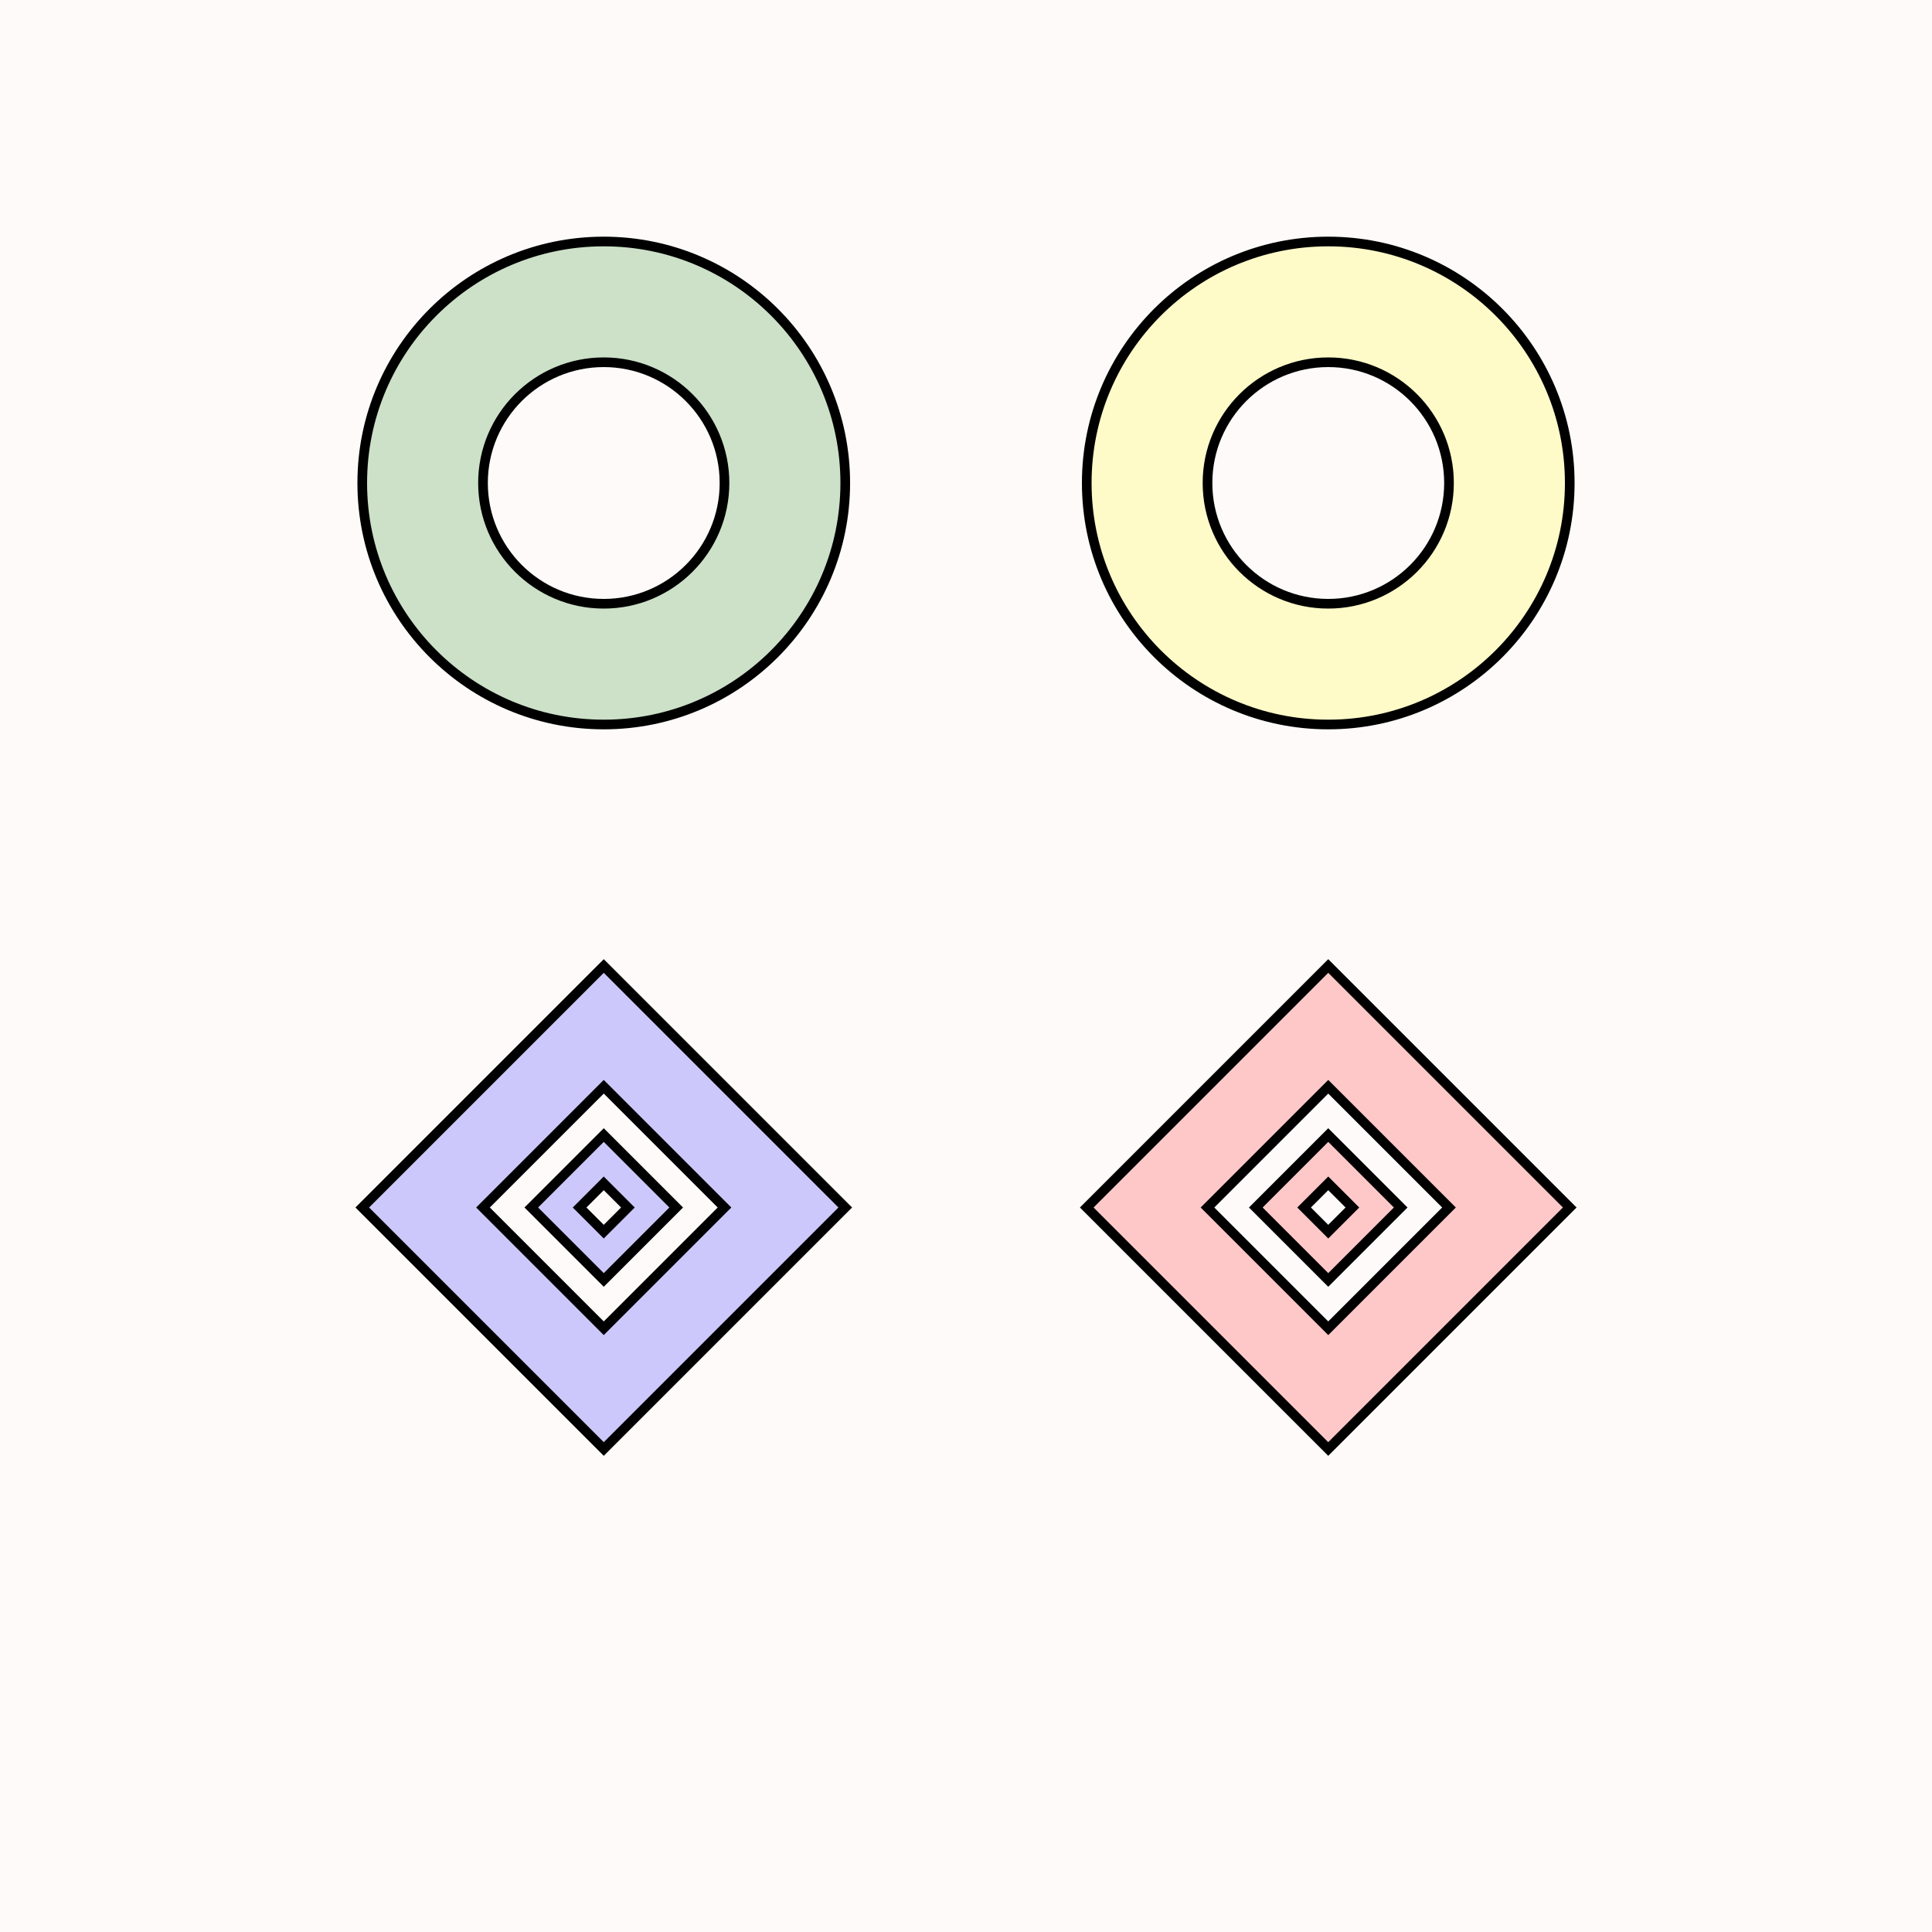
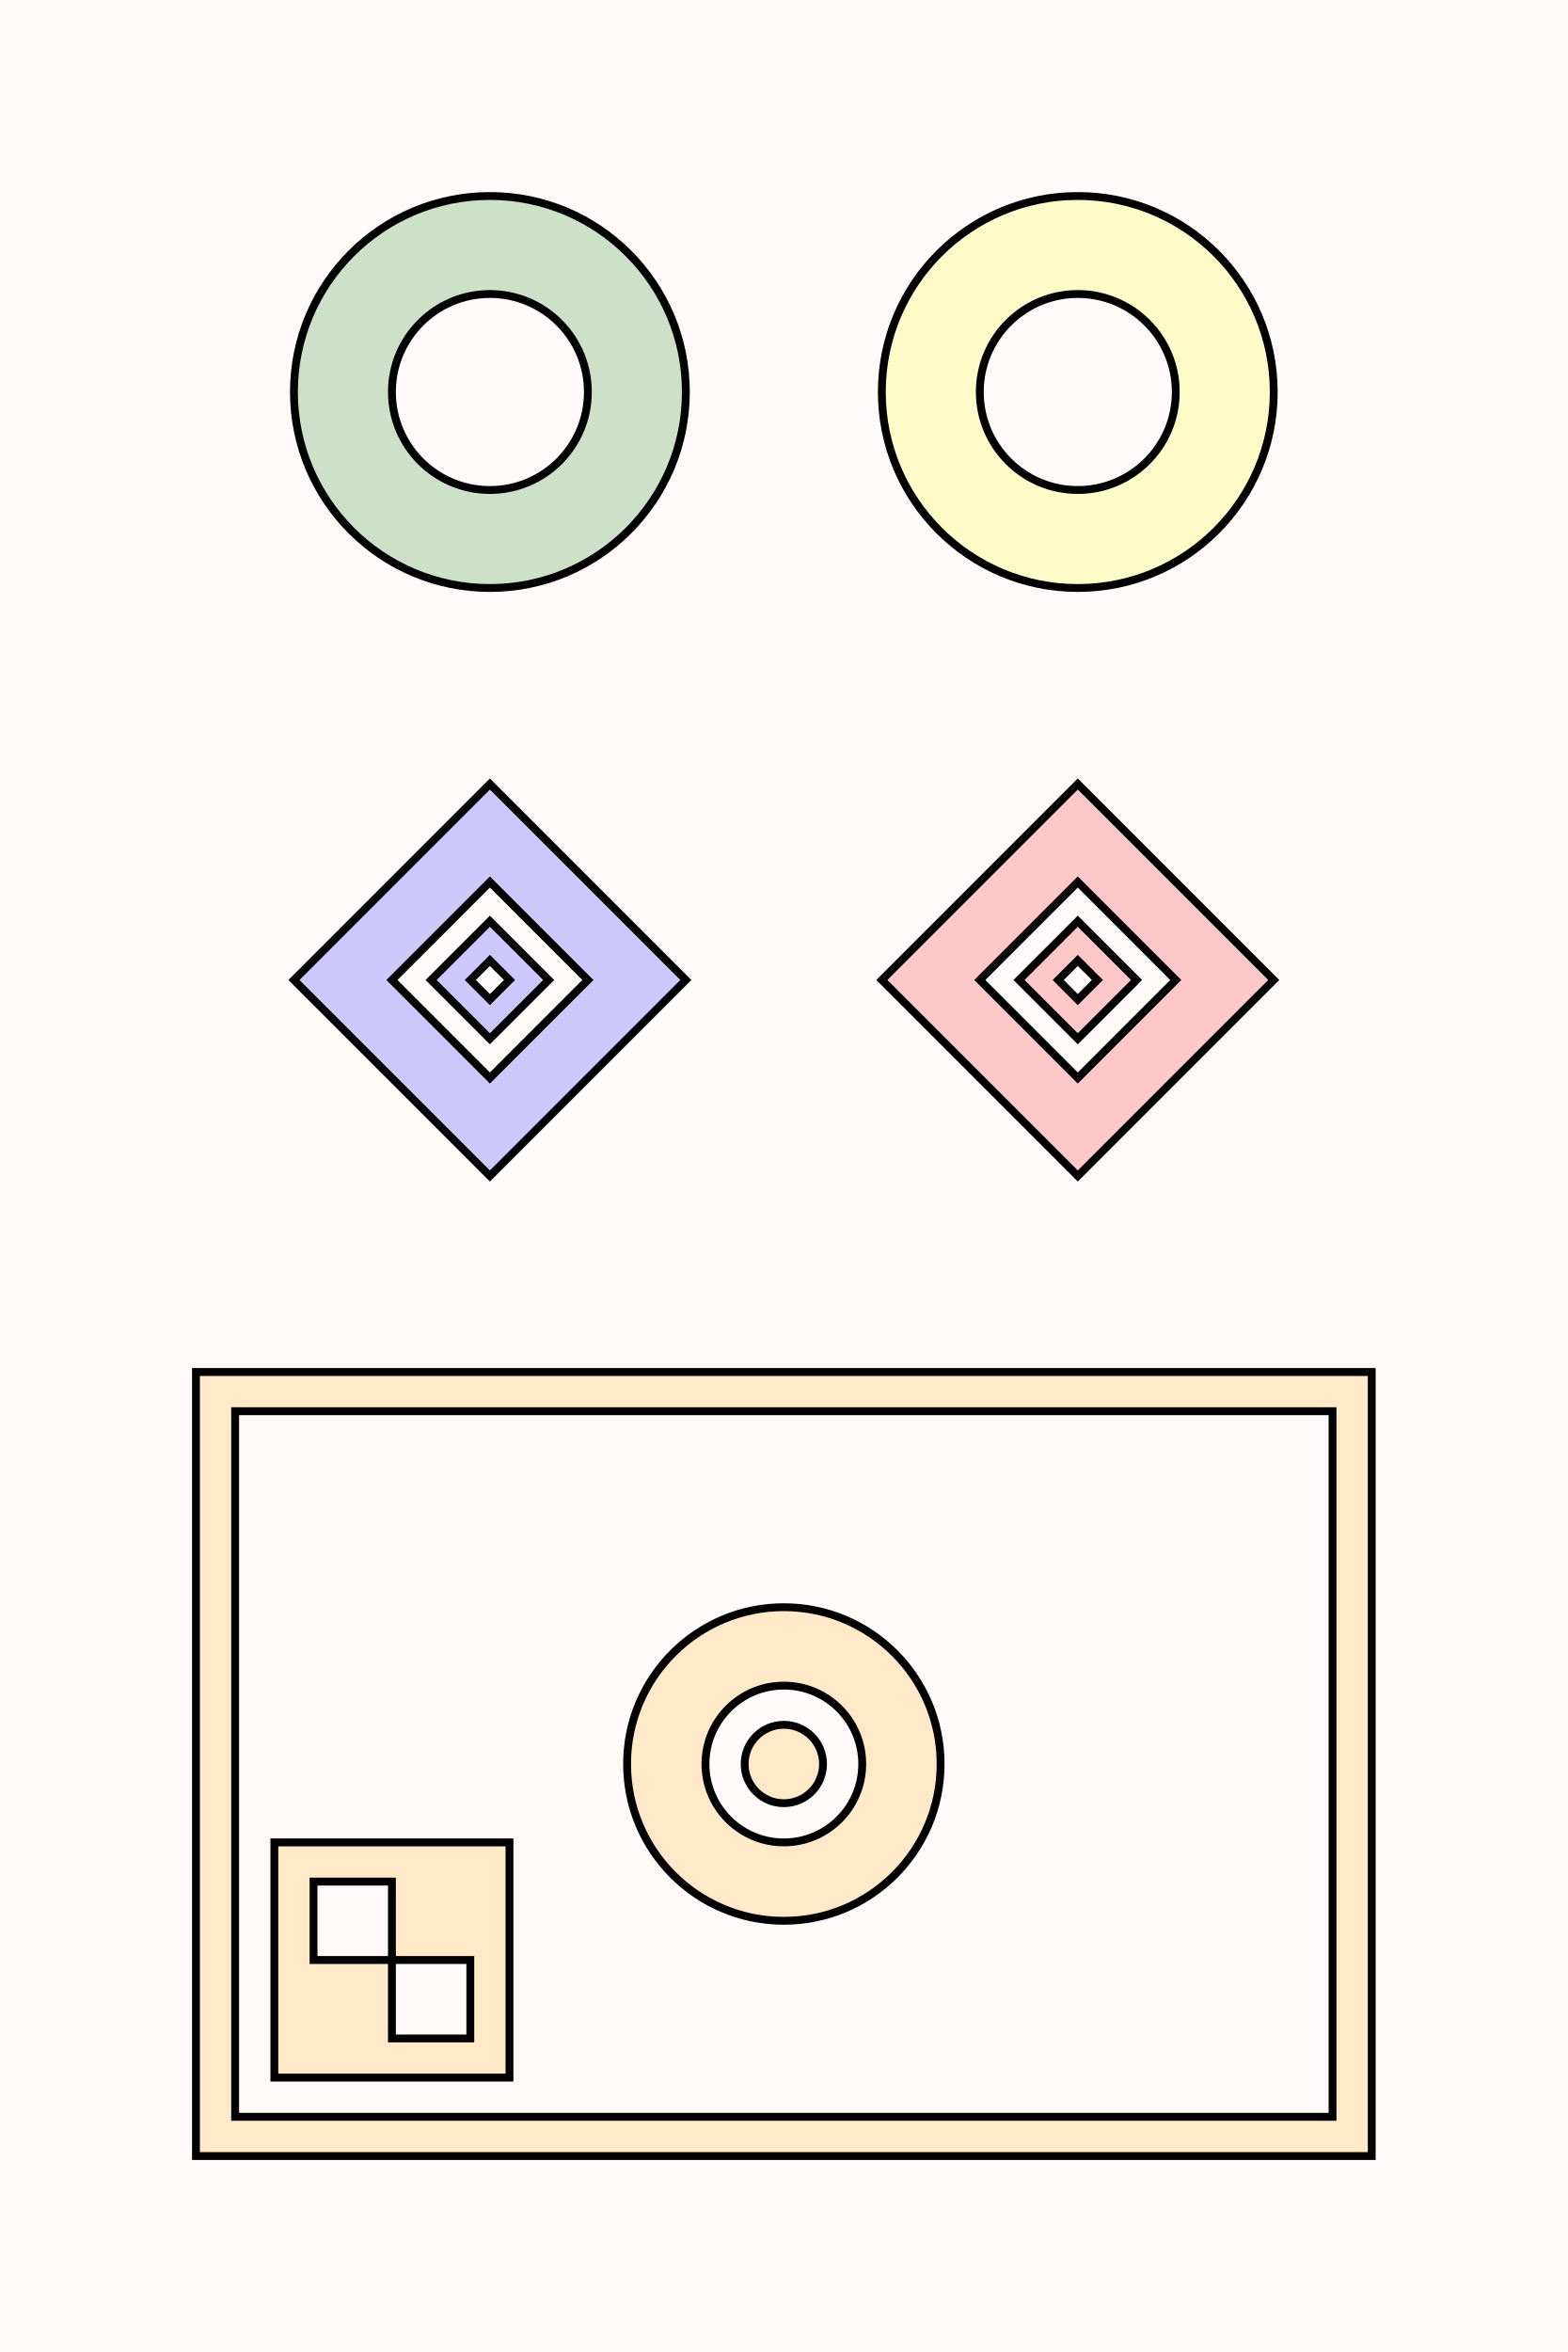
- <svg xmlns="http://www.w3.org/2000/svg" version="1.1" width="400" height="400">
-   <rect width="400" height="400" fill="snow" />
+ <svg xmlns="http://www.w3.org/2000/svg" version="1.1" width="400" height="600">
+   <rect width="400" height="600" fill="snow" />
  <g stroke="black" stroke-width="2" fill="green" fill-opacity="0.2">
    <path d="M 75 100                   A 50 50 0 0 1 175 100                  A 50 50 0 0 1 75 100 Z                  M 100 100                  A 25 25 0 0 1 150 100                  A 25 25 0 0 1 100 100 Z" fill-rule="evenodd" />
  </g>
  <g stroke="black" stroke-width="2" fill="yellow" fill-opacity="0.2" transform="translate(150, 0)">
    <path d="M 75 100                   A 50 50 0 0 1 175 100                  A 50 50 0 0 1 75 100 Z                  M 100 100                  A 25 25 0 0 0 150 100                   A 25 25 0 0 0 100 100 Z" fill-rule="nonzero" />
  </g>
  <g stroke="black" stroke-width="2" fill="blue" fill-opacity="0.2" transform="translate(0, 150)">
    <path d="M 75 100              l 50 -50 l 50 50 l -50 50 Z              M 100 100              l 25 25 l 25 -25 l -25 -25 Z              M 110 100              l 15 15 l 15 -15 l -15 -15 Z              M 120 100              l 5 -5 l 5 5 l -5 5 Z" fill-rule="nonzero" />
  </g>
  <g stroke="black" stroke-width="2" fill="red" fill-opacity="0.2" transform="translate(150, 150)">
    <path d="M 75 100              l 50 -50 l 50 50 l -50 50 Z              M 100 100              l 25 -25 l 25 25 l -25 25 Z              M 110 100              l 15 -15 l 15 15 l -15 15 Z              M 120 100              l 5 -5 l 5 5 l -5 5 Z" fill-rule="evenodd" />
  </g>
+   <g stroke="black" stroke-width="2" fill="orange" fill-opacity="0.2" transform="translate(0, 300)">
+     <path d="M 50 50      h 300 v 200 h -300 z           m 130 100              a 20 20 0 0 1 40 0              a 20 20 0 0 1 -40 0 Z     M 50 50     m 30 130     h 20 v 20 h -20 Z     m 20 20     h 20 v 20 h -20 Z     M 50 50     m 140 100              a 10 10 0 0 1 20 0              a 10 10 0 0 1 -20 0 Z     M 50 50     m 20 120     h 60 v 60 h -60 Z     M 50 50           m 110 100              a 40 40 0 0 1 80 0              a 40 40 0 0 1 -80 0 Z     M 50 50      m 10 10     h 280 v 180 h -280 z" fill-rule="evenodd" />
+   </g>
</svg>
